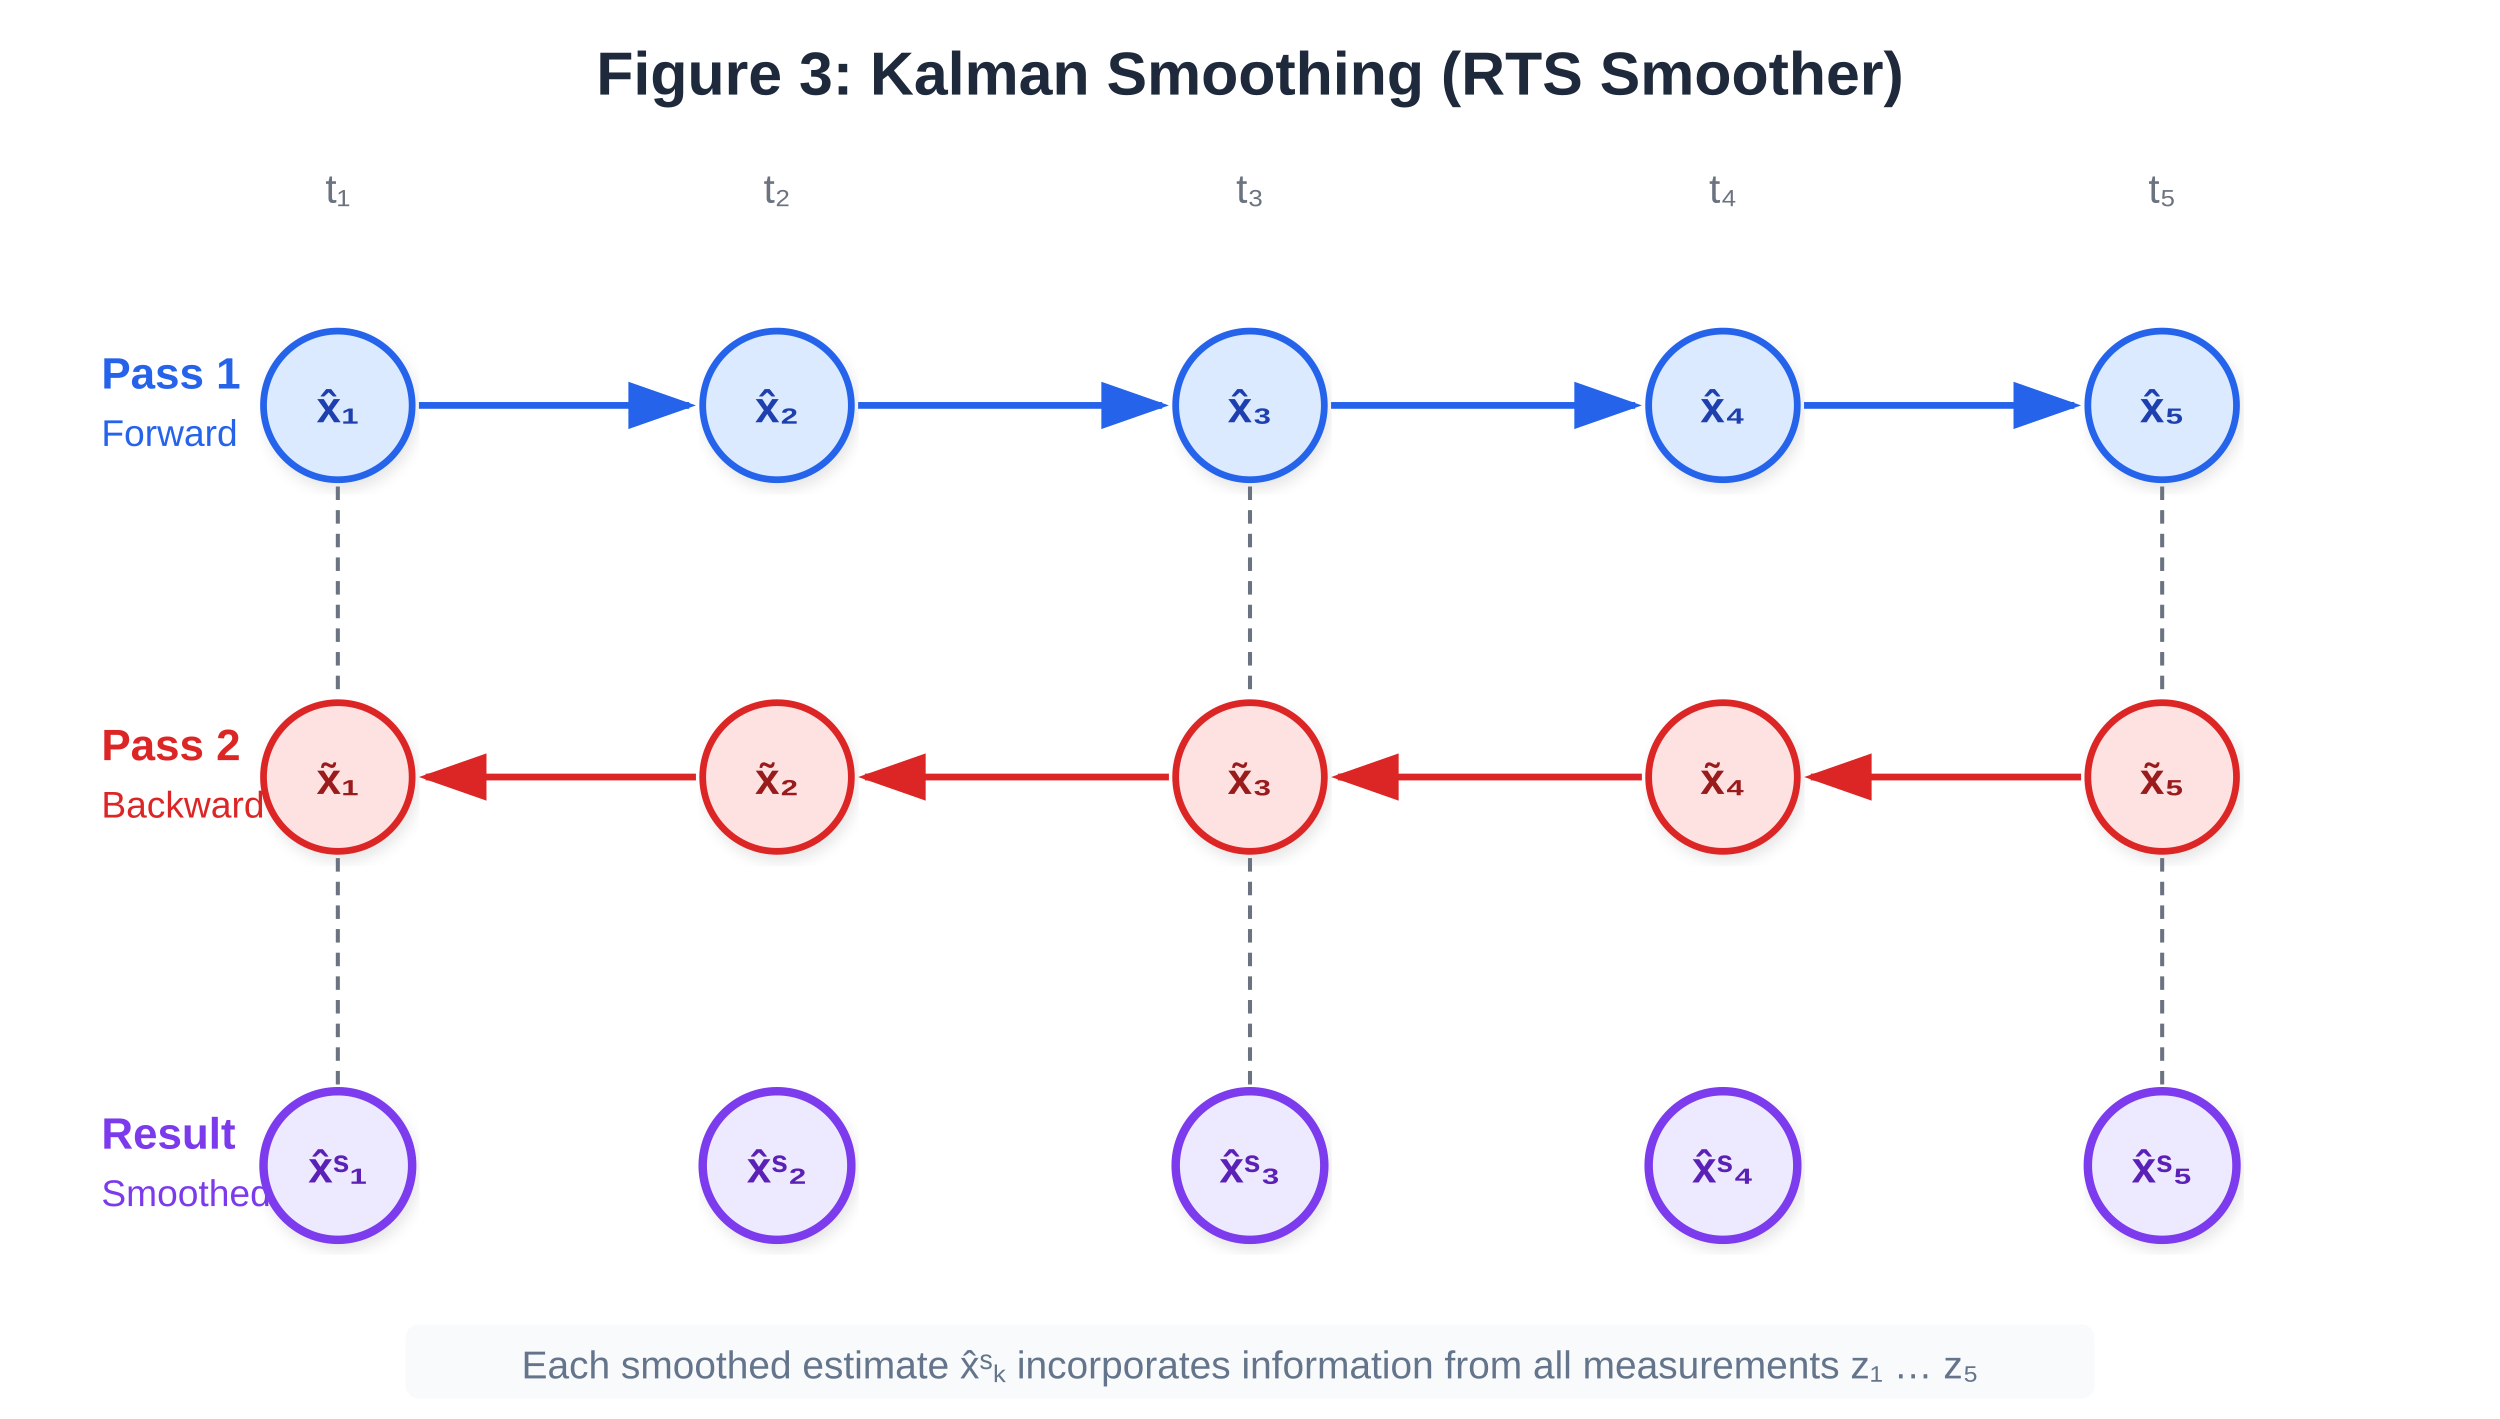
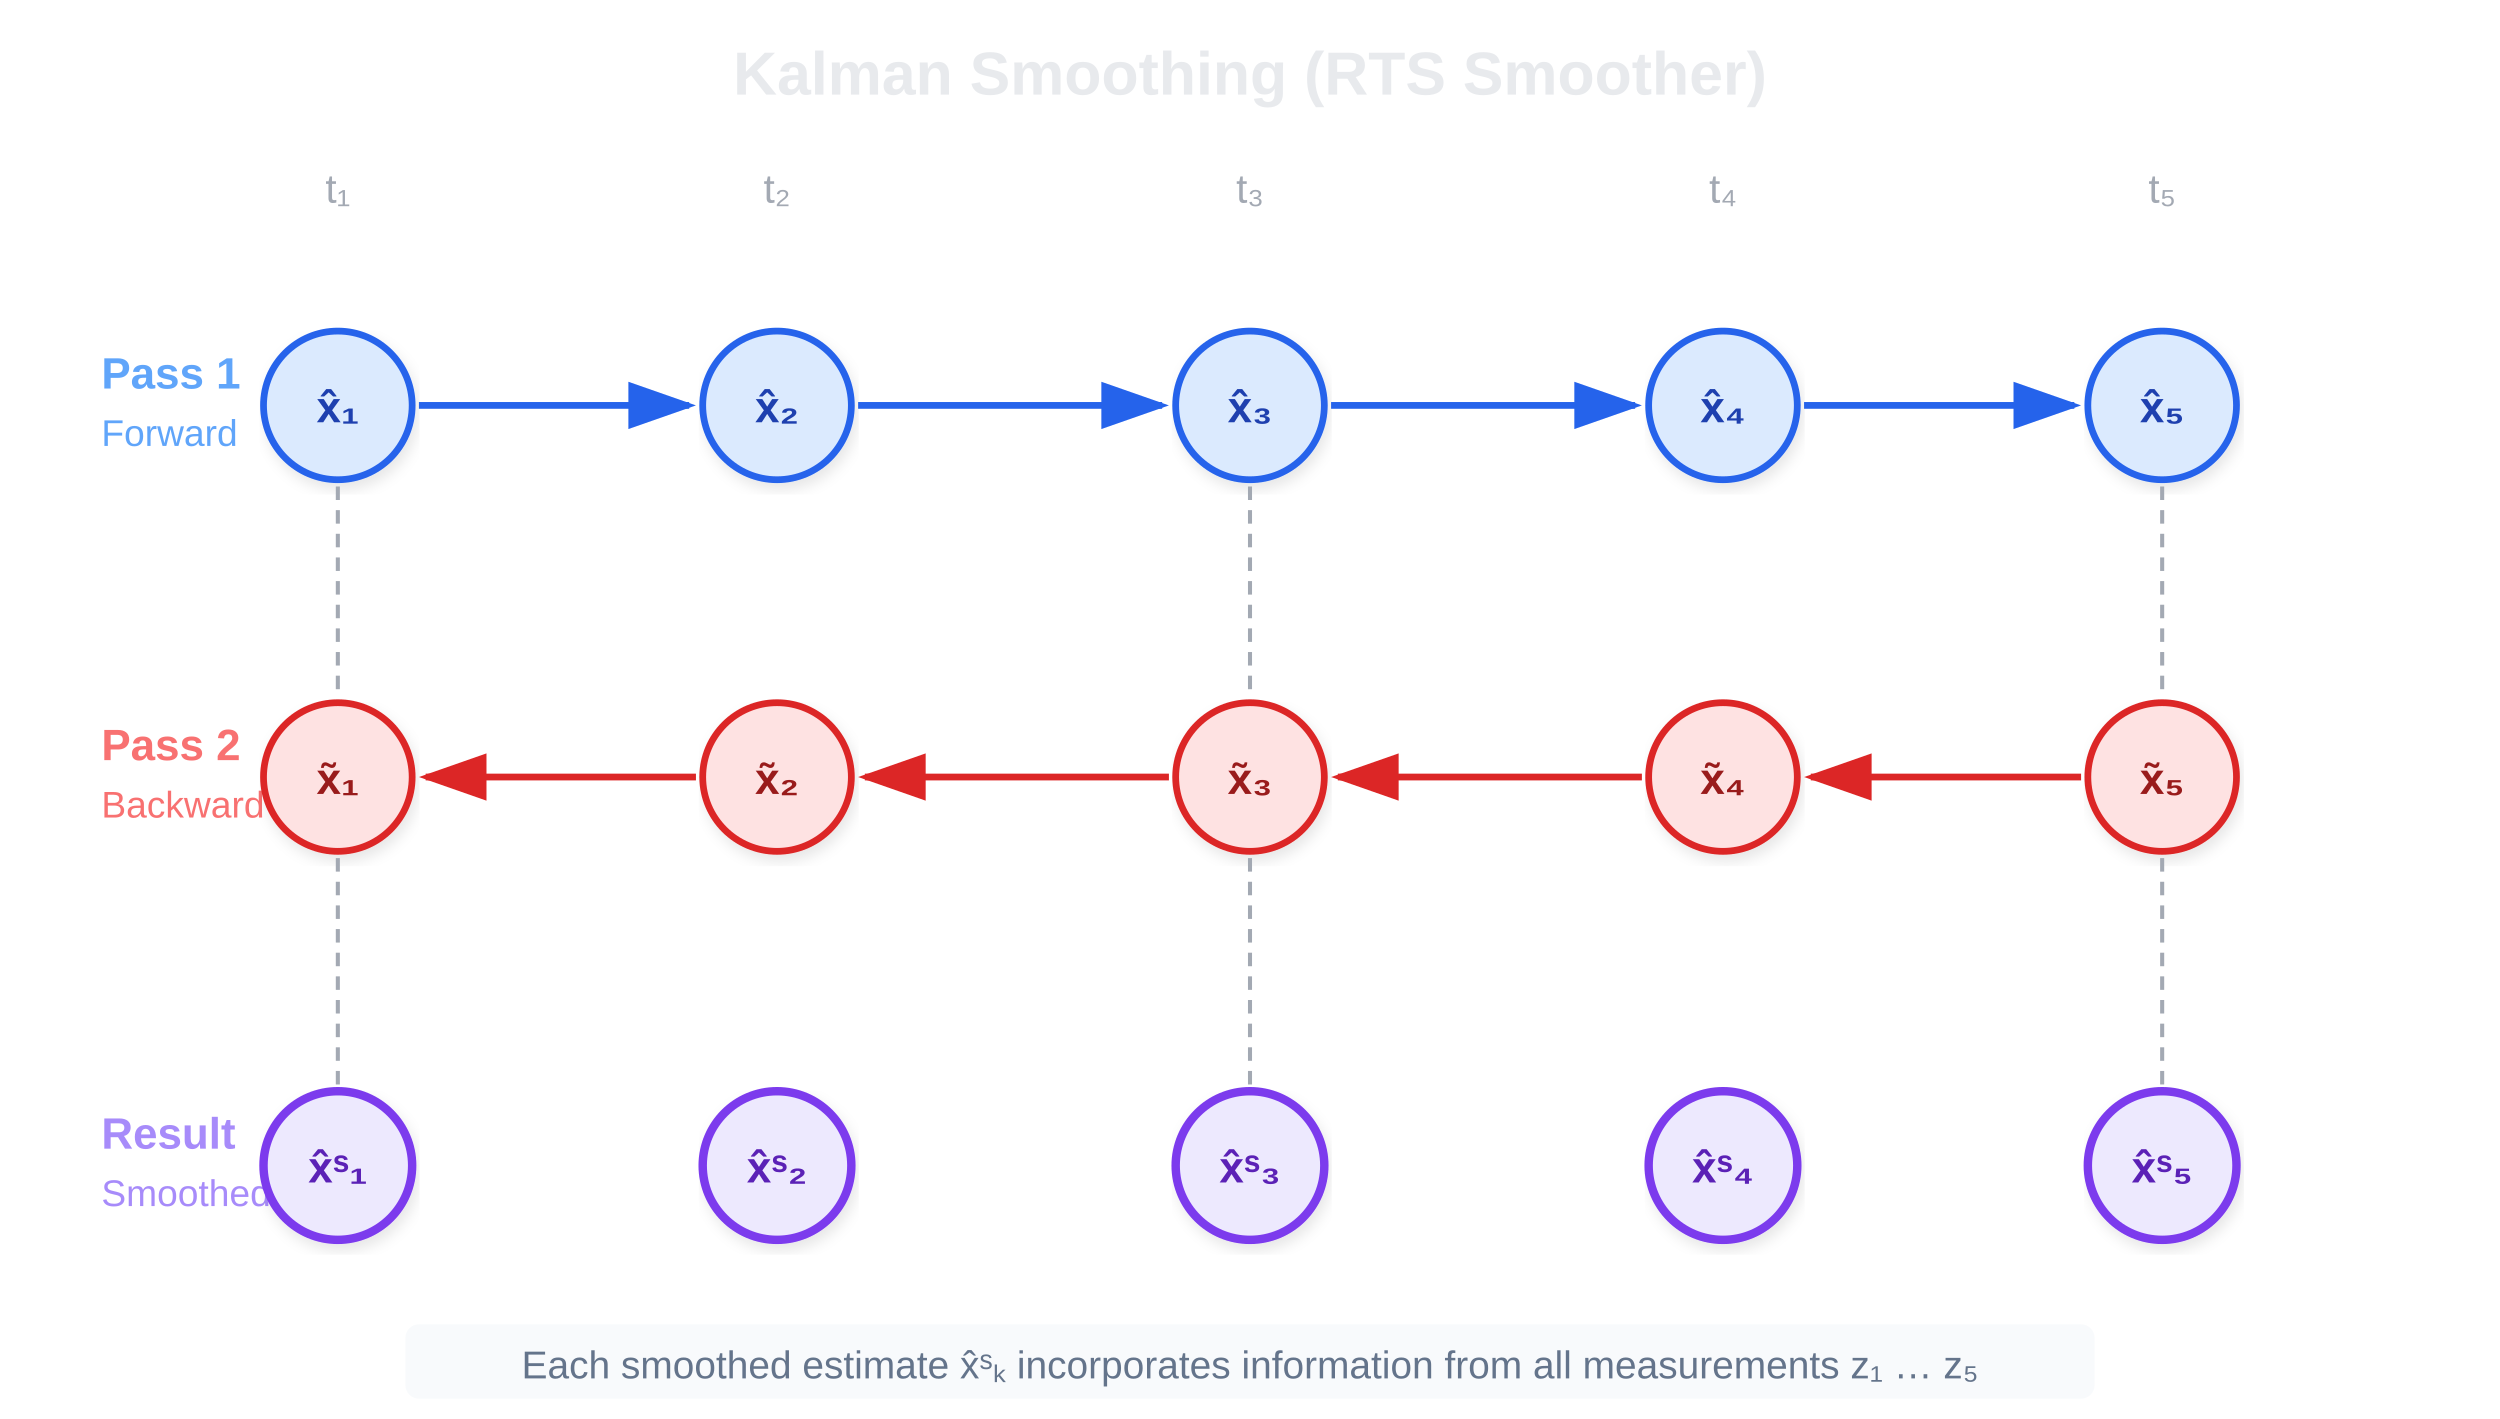
<svg xmlns="http://www.w3.org/2000/svg" viewBox="0 0 740 420" font-family="'Segoe UI', Arial, sans-serif">
  <defs>
    <marker id="aFwd" markerWidth="10" markerHeight="7" refX="9" refY="3.5" orient="auto">
      <polygon points="0 0, 10 3.5, 0 7" fill="#2563EB" />
    </marker>
    <marker id="aBck" markerWidth="10" markerHeight="7" refX="9" refY="3.5" orient="auto">
      <polygon points="0 0, 10 3.5, 0 7" fill="#DC2626" />
    </marker>
    <marker id="aSmooth" markerWidth="10" markerHeight="7" refX="9" refY="3.5" orient="auto">
      <polygon points="0 0, 10 3.5, 0 7" fill="#7C3AED" />
    </marker>
    <filter id="shd" x="-5%" y="-5%" width="110%" height="115%">
      <feDropShadow dx="1" dy="2" stdDeviation="2" flood-opacity="0.1" />
    </filter>
  </defs>
-   <text x="370" y="28" text-anchor="middle" font-size="18" font-weight="700" fill="#1E293B">Figure 3: Kalman Smoothing (RTS Smoother)</text>
-   <text x="100" y="60" text-anchor="middle" font-size="12" fill="#6B7280">t₁</text>
-   <text x="230" y="60" text-anchor="middle" font-size="12" fill="#6B7280">t₂</text>
-   <text x="370" y="60" text-anchor="middle" font-size="12" fill="#6B7280">t₃</text>
-   <text x="510" y="60" text-anchor="middle" font-size="12" fill="#6B7280">t₄</text>
-   <text x="640" y="60" text-anchor="middle" font-size="12" fill="#6B7280">t₅</text>
-   <text x="30" y="115" font-size="13" font-weight="700" fill="#2563EB">Pass 1</text>
-   <text x="30" y="132" font-size="11" fill="#2563EB">Forward</text>
+   <text x="370" y="28" text-anchor="middle" font-size="18" font-weight="700" fill="#E8EAED">Kalman Smoothing (RTS Smoother)</text>
+   <text x="100" y="60" text-anchor="middle" font-size="12" fill="#A3A9B3">t₁</text>
+   <text x="230" y="60" text-anchor="middle" font-size="12" fill="#A3A9B3">t₂</text>
+   <text x="370" y="60" text-anchor="middle" font-size="12" fill="#A3A9B3">t₃</text>
+   <text x="510" y="60" text-anchor="middle" font-size="12" fill="#A3A9B3">t₄</text>
+   <text x="640" y="60" text-anchor="middle" font-size="12" fill="#A3A9B3">t₅</text>
+   <text x="30" y="115" font-size="13" font-weight="700" fill="#60A5FA">Pass 1</text>
+   <text x="30" y="132" font-size="11" fill="#60A5FA">Forward</text>
  <circle cx="100" cy="120" r="22" fill="#DBEAFE" stroke="#2563EB" stroke-width="2" filter="url(#shd)" />
  <text x="100" y="125" text-anchor="middle" font-size="13" font-weight="600" fill="#1E40AF">x̂₁</text>
  <circle cx="230" cy="120" r="22" fill="#DBEAFE" stroke="#2563EB" stroke-width="2" filter="url(#shd)" />
  <text x="230" y="125" text-anchor="middle" font-size="13" font-weight="600" fill="#1E40AF">x̂₂</text>
  <circle cx="370" cy="120" r="22" fill="#DBEAFE" stroke="#2563EB" stroke-width="2" filter="url(#shd)" />
  <text x="370" y="125" text-anchor="middle" font-size="13" font-weight="600" fill="#1E40AF">x̂₃</text>
  <circle cx="510" cy="120" r="22" fill="#DBEAFE" stroke="#2563EB" stroke-width="2" filter="url(#shd)" />
  <text x="510" y="125" text-anchor="middle" font-size="13" font-weight="600" fill="#1E40AF">x̂₄</text>
  <circle cx="640" cy="120" r="22" fill="#DBEAFE" stroke="#2563EB" stroke-width="2" filter="url(#shd)" />
  <text x="640" y="125" text-anchor="middle" font-size="13" font-weight="600" fill="#1E40AF">x̂₅</text>
  <line x1="124" y1="120" x2="204" y2="120" stroke="#2563EB" stroke-width="2" marker-end="url(#aFwd)" />
  <line x1="254" y1="120" x2="344" y2="120" stroke="#2563EB" stroke-width="2" marker-end="url(#aFwd)" />
  <line x1="394" y1="120" x2="484" y2="120" stroke="#2563EB" stroke-width="2" marker-end="url(#aFwd)" />
  <line x1="534" y1="120" x2="614" y2="120" stroke="#2563EB" stroke-width="2" marker-end="url(#aFwd)" />
-   <text x="30" y="225" font-size="13" font-weight="700" fill="#DC2626">Pass 2</text>
-   <text x="30" y="242" font-size="11" fill="#DC2626">Backward</text>
+   <text x="30" y="225" font-size="13" font-weight="700" fill="#F87171">Pass 2</text>
+   <text x="30" y="242" font-size="11" fill="#F87171">Backward</text>
  <circle cx="100" cy="230" r="22" fill="#FEE2E2" stroke="#DC2626" stroke-width="2" filter="url(#shd)" />
  <text x="100" y="235" text-anchor="middle" font-size="13" font-weight="600" fill="#991B1B">x̃₁</text>
  <circle cx="230" cy="230" r="22" fill="#FEE2E2" stroke="#DC2626" stroke-width="2" filter="url(#shd)" />
  <text x="230" y="235" text-anchor="middle" font-size="13" font-weight="600" fill="#991B1B">x̃₂</text>
  <circle cx="370" cy="230" r="22" fill="#FEE2E2" stroke="#DC2626" stroke-width="2" filter="url(#shd)" />
  <text x="370" y="235" text-anchor="middle" font-size="13" font-weight="600" fill="#991B1B">x̃₃</text>
  <circle cx="510" cy="230" r="22" fill="#FEE2E2" stroke="#DC2626" stroke-width="2" filter="url(#shd)" />
  <text x="510" y="235" text-anchor="middle" font-size="13" font-weight="600" fill="#991B1B">x̃₄</text>
  <circle cx="640" cy="230" r="22" fill="#FEE2E2" stroke="#DC2626" stroke-width="2" filter="url(#shd)" />
  <text x="640" y="235" text-anchor="middle" font-size="13" font-weight="600" fill="#991B1B">x̃₅</text>
  <line x1="616" y1="230" x2="536" y2="230" stroke="#DC2626" stroke-width="2" marker-end="url(#aBck)" />
  <line x1="486" y1="230" x2="396" y2="230" stroke="#DC2626" stroke-width="2" marker-end="url(#aBck)" />
  <line x1="346" y1="230" x2="256" y2="230" stroke="#DC2626" stroke-width="2" marker-end="url(#aBck)" />
  <line x1="206" y1="230" x2="126" y2="230" stroke="#DC2626" stroke-width="2" marker-end="url(#aBck)" />
-   <text x="30" y="340" font-size="13" font-weight="700" fill="#7C3AED">Result</text>
-   <text x="30" y="357" font-size="11" fill="#7C3AED">Smoothed</text>
+   <text x="30" y="340" font-size="13" font-weight="700" fill="#A78BFA">Result</text>
+   <text x="30" y="357" font-size="11" fill="#A78BFA">Smoothed</text>
  <circle cx="100" cy="345" r="22" fill="#EDE9FE" stroke="#7C3AED" stroke-width="2.5" filter="url(#shd)" />
  <text x="100" y="350" text-anchor="middle" font-size="13" font-weight="700" fill="#5B21B6">x̂ˢ₁</text>
  <circle cx="230" cy="345" r="22" fill="#EDE9FE" stroke="#7C3AED" stroke-width="2.5" filter="url(#shd)" />
  <text x="230" y="350" text-anchor="middle" font-size="13" font-weight="700" fill="#5B21B6">x̂ˢ₂</text>
  <circle cx="370" cy="345" r="22" fill="#EDE9FE" stroke="#7C3AED" stroke-width="2.5" filter="url(#shd)" />
  <text x="370" y="350" text-anchor="middle" font-size="13" font-weight="700" fill="#5B21B6">x̂ˢ₃</text>
  <circle cx="510" cy="345" r="22" fill="#EDE9FE" stroke="#7C3AED" stroke-width="2.5" filter="url(#shd)" />
  <text x="510" y="350" text-anchor="middle" font-size="13" font-weight="700" fill="#5B21B6">x̂ˢ₄</text>
  <circle cx="640" cy="345" r="22" fill="#EDE9FE" stroke="#7C3AED" stroke-width="2.5" filter="url(#shd)" />
  <text x="640" y="350" text-anchor="middle" font-size="13" font-weight="700" fill="#5B21B6">x̂ˢ₅</text>
-   <line x1="100" y1="144" x2="100" y2="206" stroke="#6B7280" stroke-width="1.2" stroke-dasharray="4,3" />
-   <line x1="100" y1="254" x2="100" y2="321" stroke="#6B7280" stroke-width="1.2" stroke-dasharray="4,3" />
-   <line x1="370" y1="144" x2="370" y2="206" stroke="#6B7280" stroke-width="1.2" stroke-dasharray="4,3" />
-   <line x1="370" y1="254" x2="370" y2="321" stroke="#6B7280" stroke-width="1.2" stroke-dasharray="4,3" />
-   <line x1="640" y1="144" x2="640" y2="206" stroke="#6B7280" stroke-width="1.2" stroke-dasharray="4,3" />
-   <line x1="640" y1="254" x2="640" y2="321" stroke="#6B7280" stroke-width="1.2" stroke-dasharray="4,3" />
+   <line x1="100" y1="144" x2="100" y2="206" stroke="#A3A9B3" stroke-width="1.2" stroke-dasharray="4,3" />
+   <line x1="100" y1="254" x2="100" y2="321" stroke="#A3A9B3" stroke-width="1.2" stroke-dasharray="4,3" />
+   <line x1="370" y1="144" x2="370" y2="206" stroke="#A3A9B3" stroke-width="1.2" stroke-dasharray="4,3" />
+   <line x1="370" y1="254" x2="370" y2="321" stroke="#A3A9B3" stroke-width="1.2" stroke-dasharray="4,3" />
+   <line x1="640" y1="144" x2="640" y2="206" stroke="#A3A9B3" stroke-width="1.2" stroke-dasharray="4,3" />
+   <line x1="640" y1="254" x2="640" y2="321" stroke="#A3A9B3" stroke-width="1.2" stroke-dasharray="4,3" />
  <rect x="120" y="392" width="500" height="22" rx="4" fill="#F8FAFC" />
  <text x="370" y="408" text-anchor="middle" font-size="11.5" fill="#64748B">Each smoothed estimate x̂ˢₖ incorporates information from all measurements z₁ … z₅</text>
</svg>
